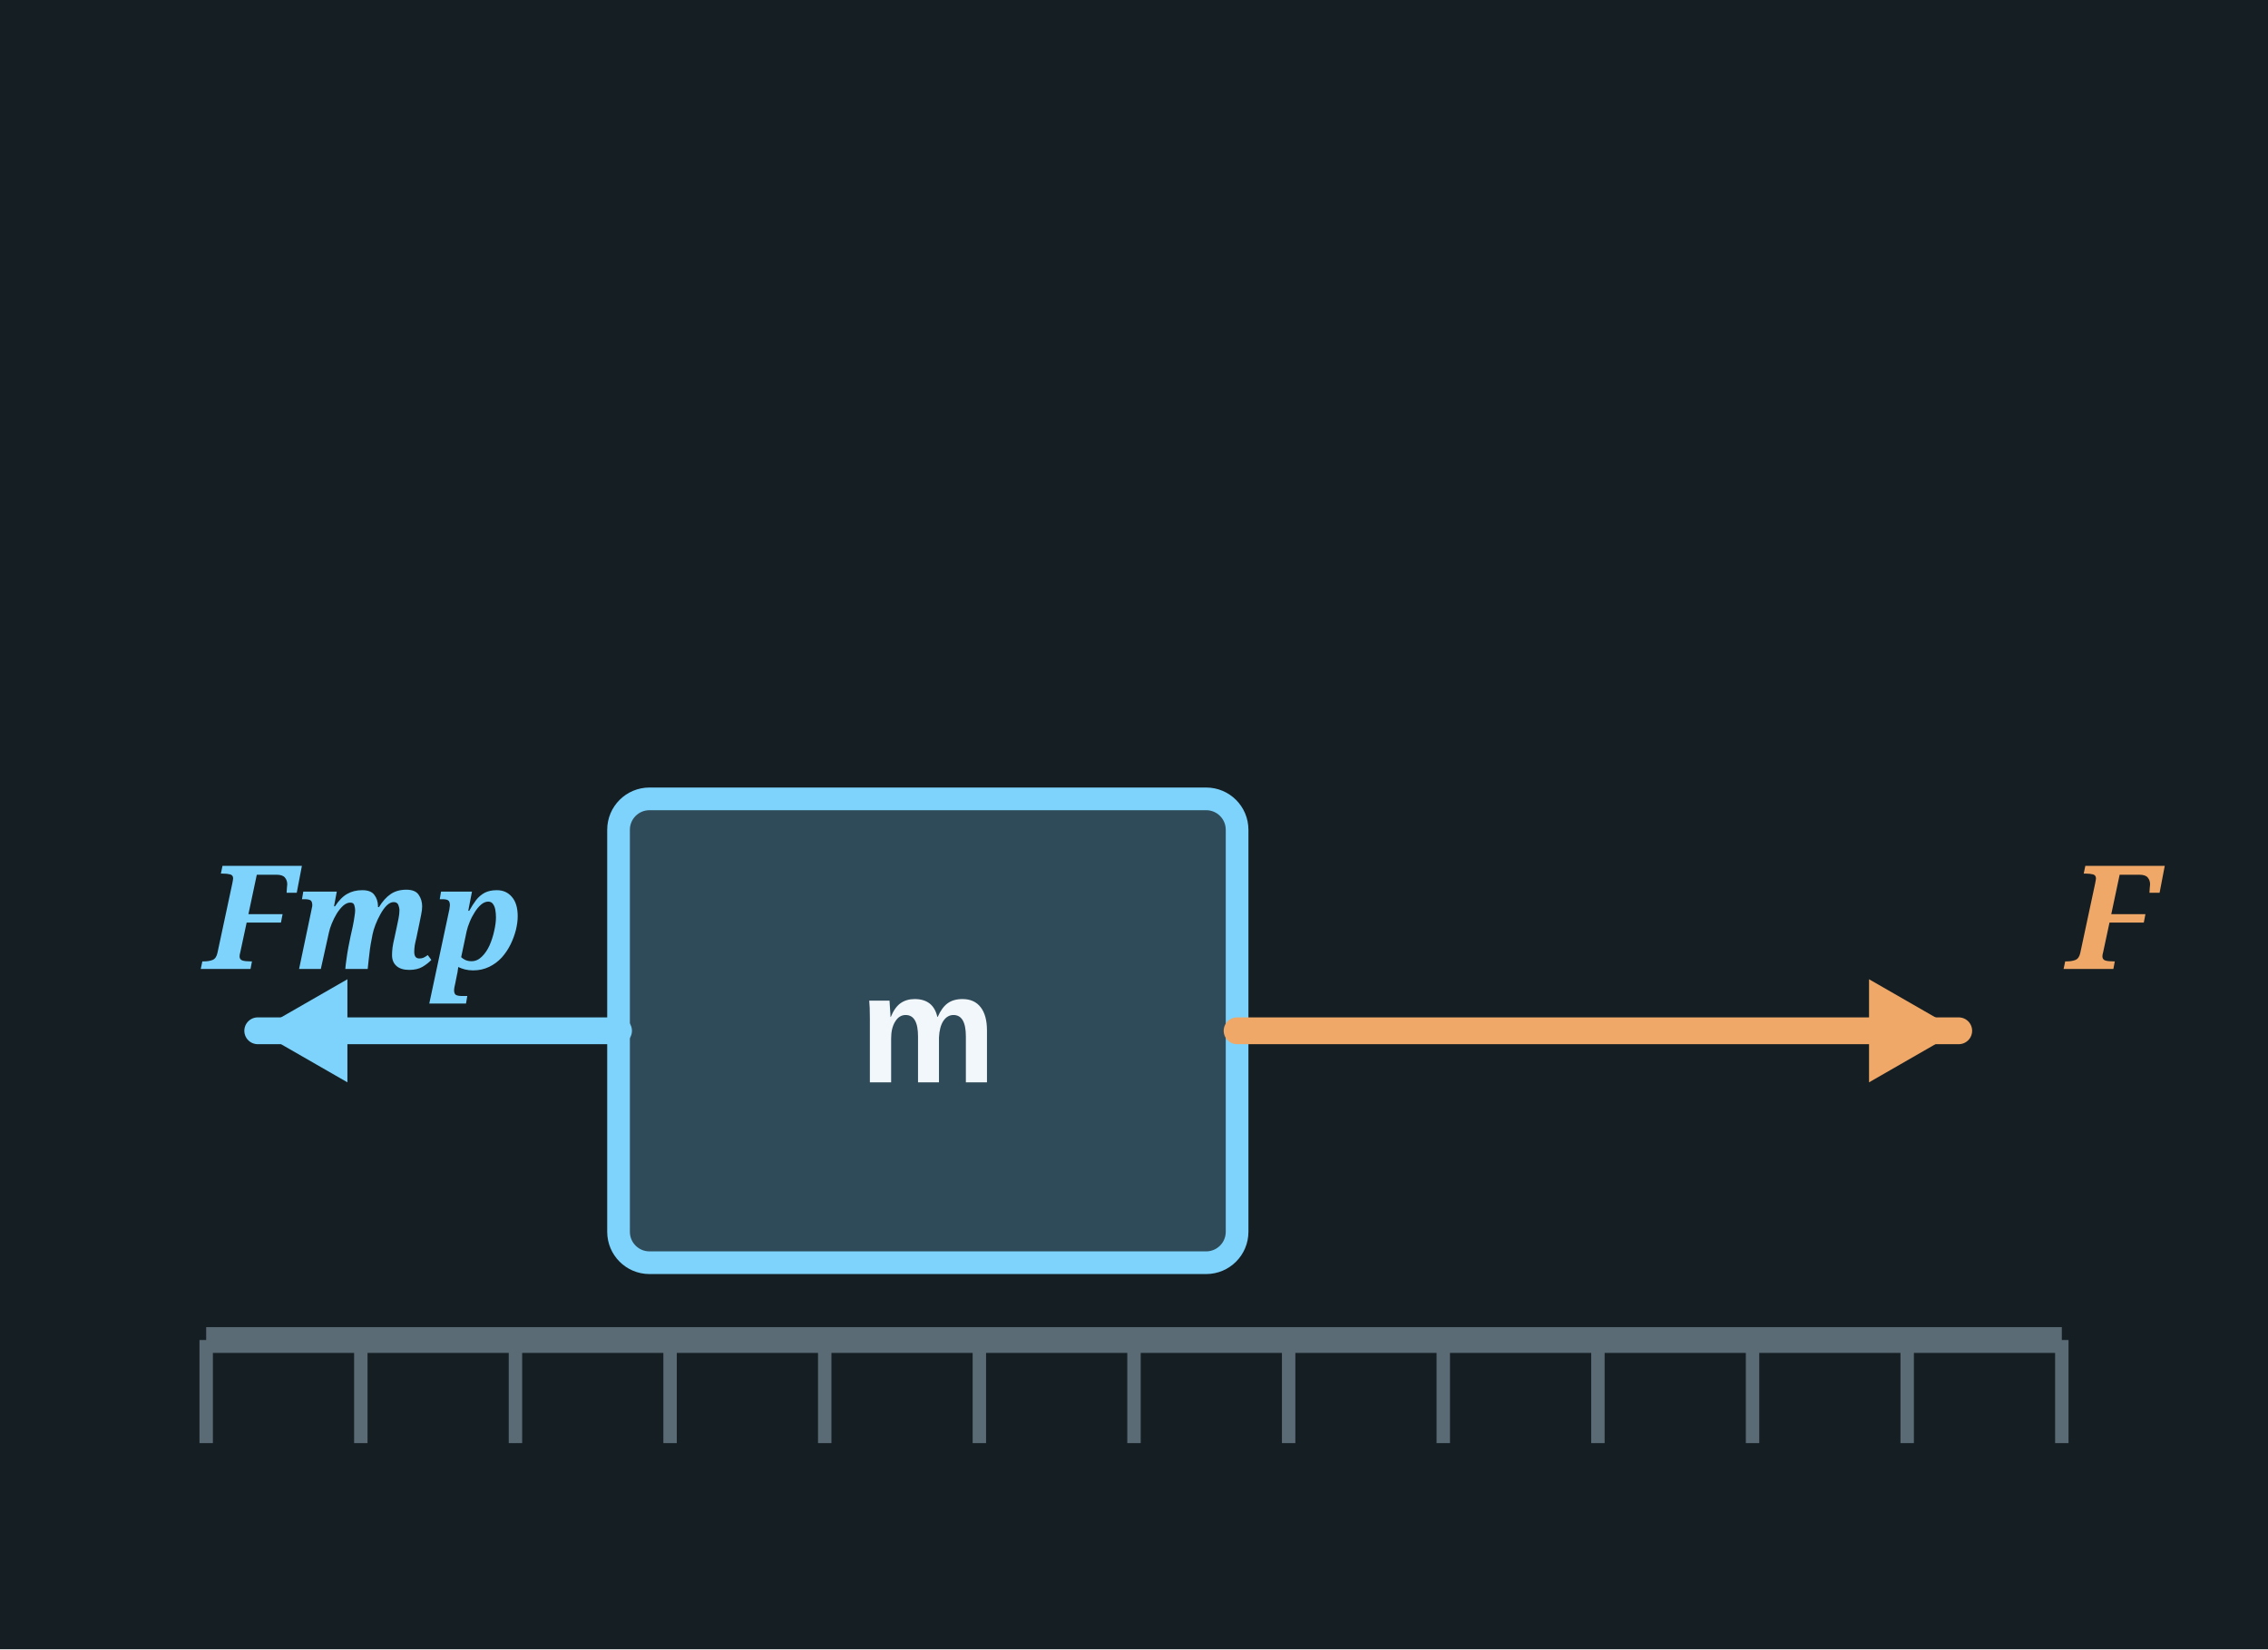
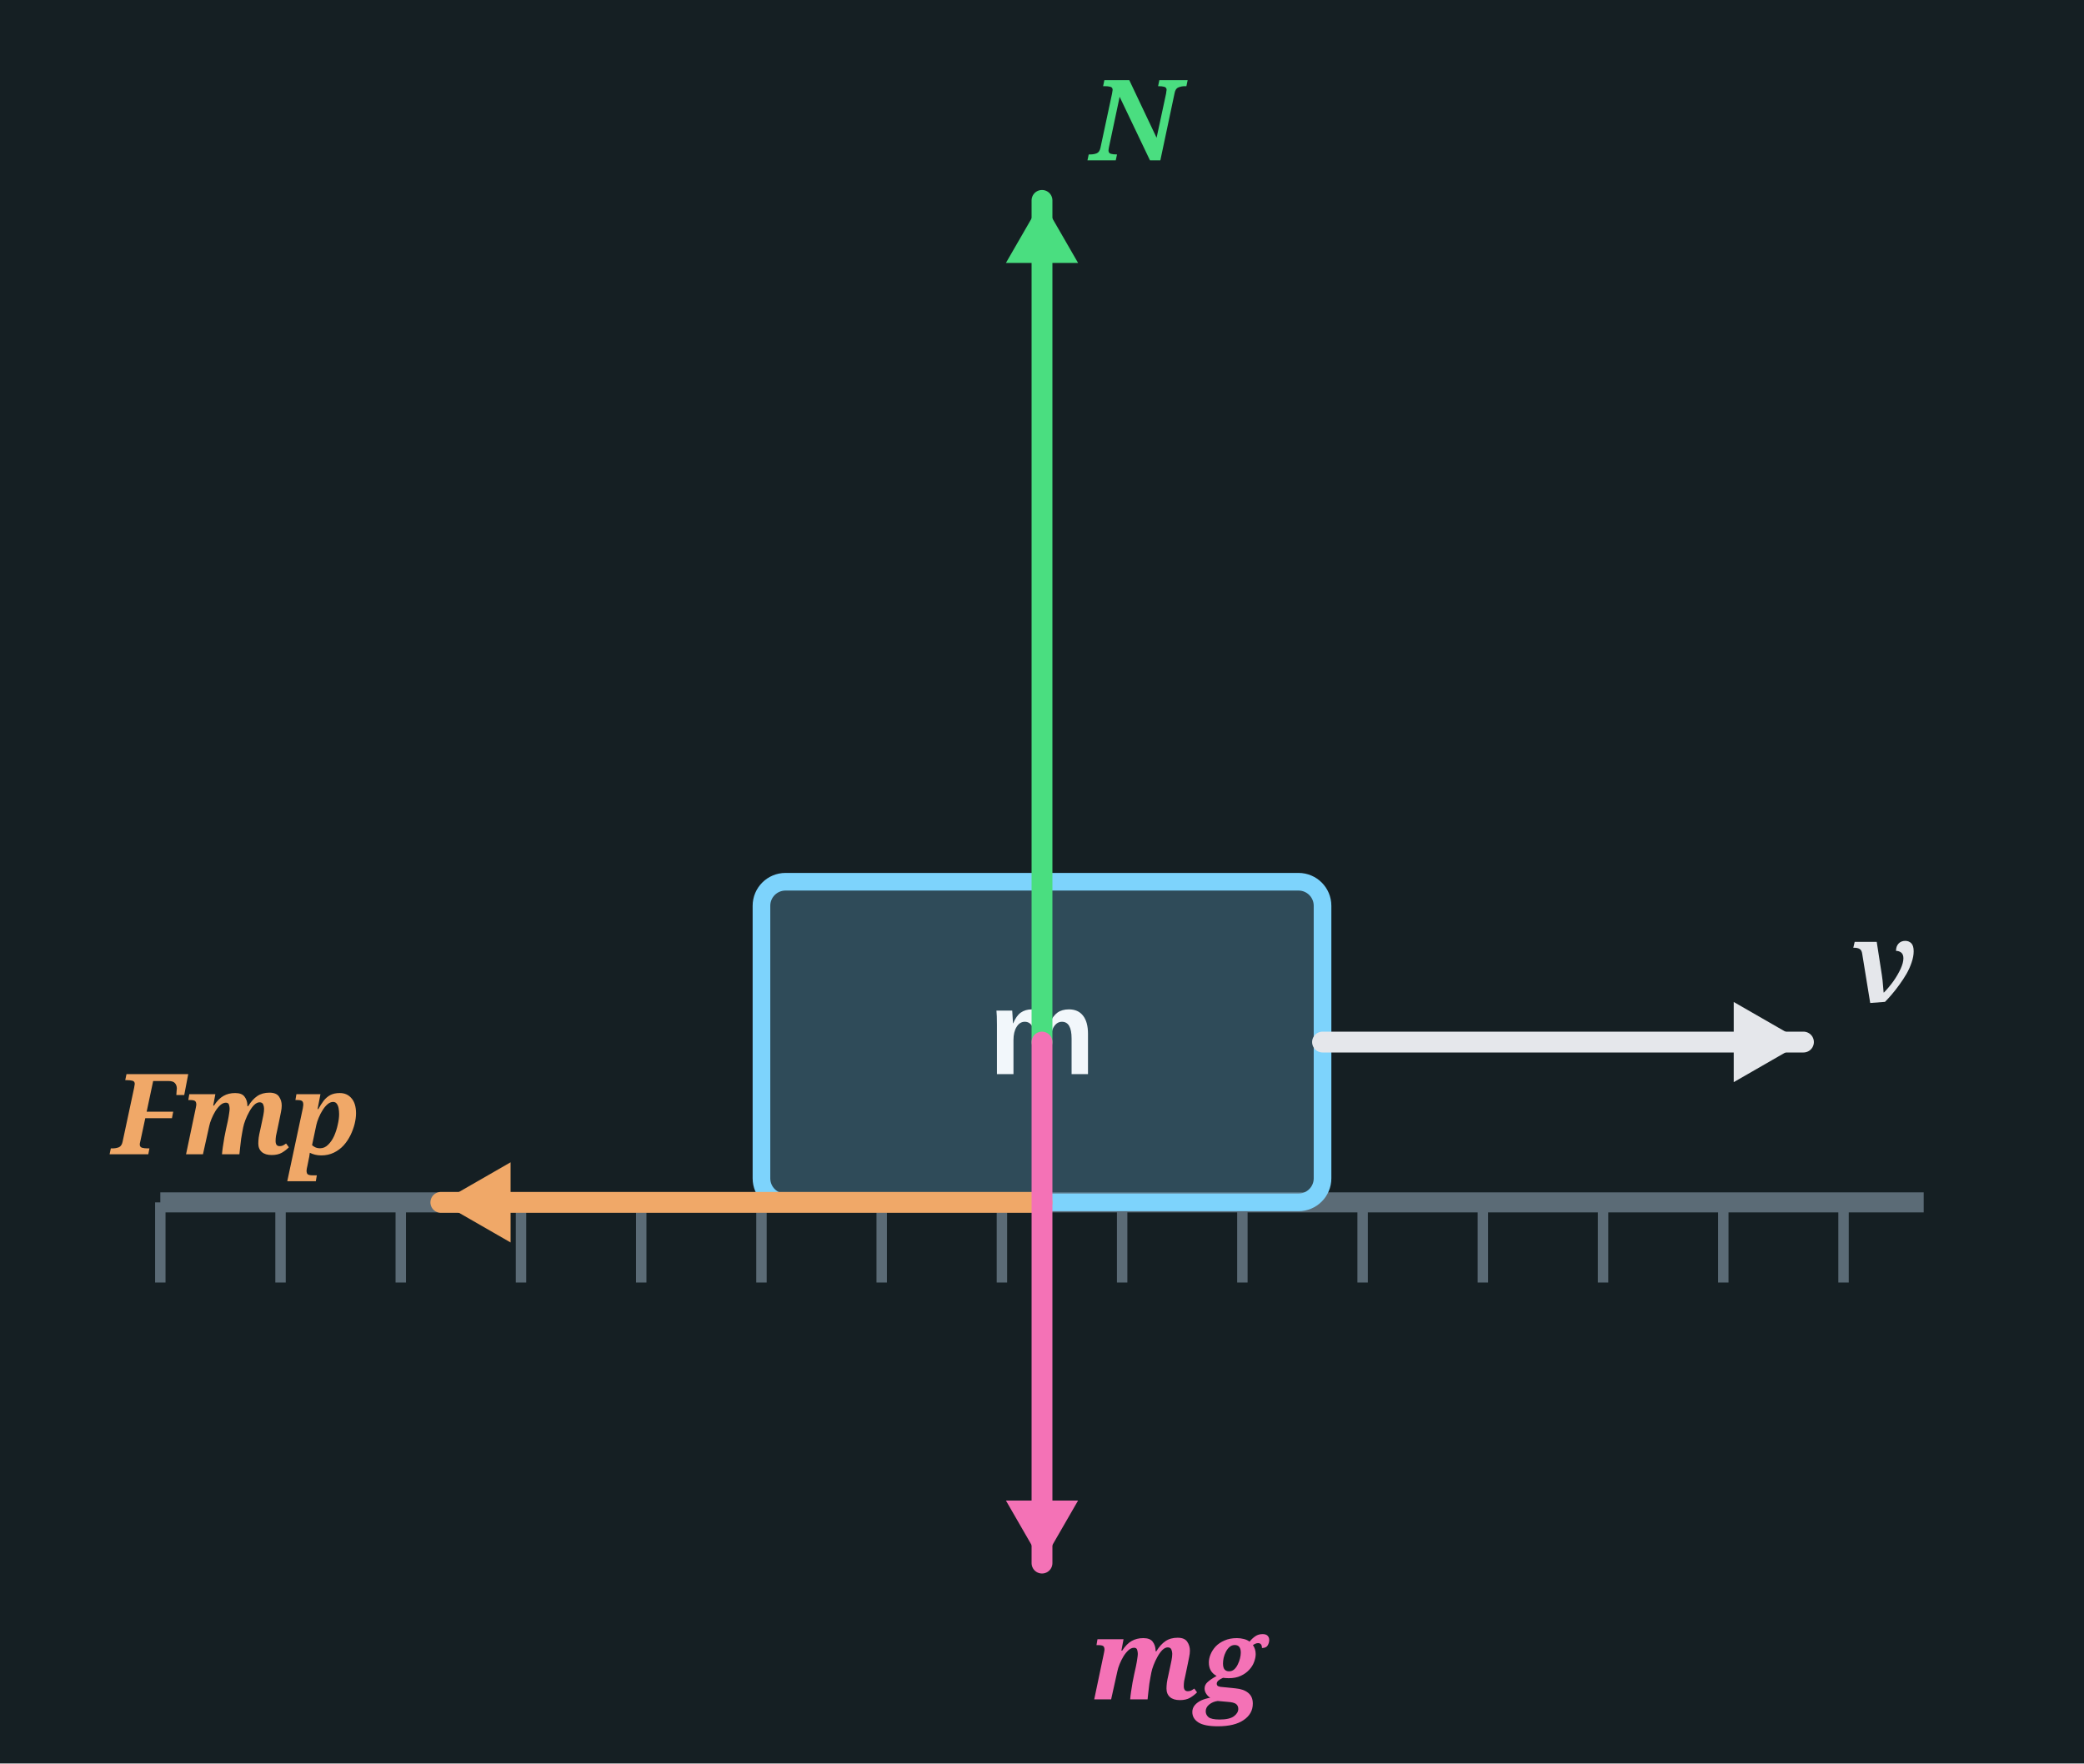
- <svg xmlns="http://www.w3.org/2000/svg" width="220" height="160" viewBox="0 0 220 160">
-   <rect x="0" y="0" width="220" height="160" fill="#151F23" />
-   <line x1="20" y1="130" x2="200" y2="130" stroke="#5b6b76" stroke-width="2.5" />
-   <line x1="20.0" y1="130.0" x2="20.0" y2="140.0" stroke="#5b6b76" stroke-width="1.3" />
-   <line x1="35.0" y1="130.0" x2="35.0" y2="140.0" stroke="#5b6b76" stroke-width="1.3" />
-   <line x1="50.0" y1="130.0" x2="50.0" y2="140.0" stroke="#5b6b76" stroke-width="1.3" />
-   <line x1="65.0" y1="130.0" x2="65.0" y2="140.0" stroke="#5b6b76" stroke-width="1.3" />
-   <line x1="80.0" y1="130.0" x2="80.0" y2="140.0" stroke="#5b6b76" stroke-width="1.3" />
-   <line x1="95.0" y1="130.0" x2="95.0" y2="140.0" stroke="#5b6b76" stroke-width="1.3" />
-   <line x1="110.0" y1="130.0" x2="110.0" y2="140.0" stroke="#5b6b76" stroke-width="1.3" />
-   <line x1="125.0" y1="130.0" x2="125.0" y2="140.0" stroke="#5b6b76" stroke-width="1.3" />
-   <line x1="140.0" y1="130.0" x2="140.0" y2="140.0" stroke="#5b6b76" stroke-width="1.3" />
-   <line x1="155.0" y1="130.0" x2="155.0" y2="140.0" stroke="#5b6b76" stroke-width="1.3" />
-   <line x1="170.0" y1="130.0" x2="170.0" y2="140.0" stroke="#5b6b76" stroke-width="1.3" />
-   <line x1="185.0" y1="130.0" x2="185.0" y2="140.0" stroke="#5b6b76" stroke-width="1.3" />
-   <line x1="200.0" y1="130.0" x2="200.0" y2="140.0" stroke="#5b6b76" stroke-width="1.3" />
-   <rect x="60.0" y="77.5" width="60" height="45" fill="#7dd3fc" fill-opacity="0.25" stroke="#7dd3fc" stroke-width="2.2" rx="3" />
-   <text x="90.0" y="105.0" font-family="Arial, sans-serif" font-weight="bold" font-size="15" fill="#F2F7FB" text-anchor="middle">m</text>
-   <line x1="120.0" y1="100.0" x2="190.0" y2="100.0" stroke="#f0a868" stroke-width="2.6" stroke-linecap="round" />
-   <polygon points="190.0,100.0 181.3,105.0 181.3,95.0" fill="#f0a868" />
-   <text x="200.5" y="94.0" font-family="Georgia, serif" font-style="italic" font-weight="bold" font-size="14" fill="#f0a868">F</text>
-   <line x1="60.0" y1="100.0" x2="25.0" y2="100.0" stroke="#7dd3fc" stroke-width="2.6" stroke-linecap="round" />
-   <polygon points="25.0,100.0 33.7,95.0 33.7,105.0" fill="#7dd3fc" />
-   <text x="19.8" y="94.0" font-family="Georgia, serif" font-style="italic" font-weight="bold" font-size="14" fill="#7dd3fc">Fтр</text>
+ <svg xmlns="http://www.w3.org/2000/svg" width="260" height="220" viewBox="0 0 260 220">
+   <rect x="0" y="0" width="260" height="220" fill="#151F23" />
+   <line x1="20" y1="150" x2="240" y2="150" stroke="#5b6b76" stroke-width="2.5" />
+   <line x1="20.0" y1="150.0" x2="20.0" y2="160.0" stroke="#5b6b76" stroke-width="1.3" />
+   <line x1="35.0" y1="150.0" x2="35.0" y2="160.0" stroke="#5b6b76" stroke-width="1.3" />
+   <line x1="50.0" y1="150.0" x2="50.0" y2="160.0" stroke="#5b6b76" stroke-width="1.3" />
+   <line x1="65.0" y1="150.0" x2="65.0" y2="160.0" stroke="#5b6b76" stroke-width="1.3" />
+   <line x1="80.0" y1="150.0" x2="80.0" y2="160.0" stroke="#5b6b76" stroke-width="1.3" />
+   <line x1="95.0" y1="150.0" x2="95.0" y2="160.0" stroke="#5b6b76" stroke-width="1.3" />
+   <line x1="110.0" y1="150.0" x2="110.0" y2="160.0" stroke="#5b6b76" stroke-width="1.3" />
+   <line x1="125.0" y1="150.0" x2="125.0" y2="160.0" stroke="#5b6b76" stroke-width="1.3" />
+   <line x1="140.0" y1="150.0" x2="140.0" y2="160.0" stroke="#5b6b76" stroke-width="1.3" />
+   <line x1="155.0" y1="150.0" x2="155.0" y2="160.0" stroke="#5b6b76" stroke-width="1.3" />
+   <line x1="170.0" y1="150.0" x2="170.0" y2="160.0" stroke="#5b6b76" stroke-width="1.3" />
+   <line x1="185.0" y1="150.0" x2="185.0" y2="160.0" stroke="#5b6b76" stroke-width="1.3" />
+   <line x1="200.0" y1="150.0" x2="200.0" y2="160.0" stroke="#5b6b76" stroke-width="1.3" />
+   <line x1="215.0" y1="150.0" x2="215.0" y2="160.0" stroke="#5b6b76" stroke-width="1.3" />
+   <line x1="230.0" y1="150.0" x2="230.0" y2="160.0" stroke="#5b6b76" stroke-width="1.3" />
+   <rect x="95.0" y="110.0" width="70" height="40" fill="#7dd3fc" fill-opacity="0.25" stroke="#7dd3fc" stroke-width="2.2" rx="3" />
+   <text x="130.0" y="134.0" font-family="Arial, sans-serif" font-weight="bold" font-size="15" fill="#F2F7FB" text-anchor="middle">m</text>
+   <line x1="130.0" y1="150.0" x2="55.0" y2="150.0" stroke="#f0a868" stroke-width="2.6" stroke-linecap="round" />
+   <polygon points="55.0,150.0 63.7,145.0 63.7,155.0" fill="#f0a868" />
+   <text x="14.0" y="144.0" font-family="Georgia, serif" font-style="italic" font-weight="bold" font-size="14" fill="#f0a868">Fтр</text>
+   <line x1="165.0" y1="130.0" x2="225.0" y2="130.0" stroke="#e5e7eb" stroke-width="2.6" stroke-linecap="round" />
+   <polygon points="225.0,130.0 216.3,135.0 216.3,125.0" fill="#e5e7eb" />
+   <text x="231.0" y="125.0" font-family="Georgia, serif" font-style="italic" font-weight="bold" font-size="14" fill="#e5e7eb">v</text>
+   <line x1="130.0" y1="130.0" x2="130.0" y2="25.0" stroke="#4ade80" stroke-width="2.6" stroke-linecap="round" />
+   <polygon points="130.0,25.0 125.5,32.8 134.5,32.8" fill="#4ade80" />
+   <text x="136.0" y="20.0" font-family="Georgia, serif" font-style="italic" font-weight="bold" font-size="14" fill="#4ade80">N</text>
+   <line x1="130.0" y1="130.0" x2="130.0" y2="195.0" stroke="#f472b6" stroke-width="2.6" stroke-linecap="round" />
+   <polygon points="130.0,195.0 125.5,187.2 134.5,187.2" fill="#f472b6" />
+   <text x="136.0" y="212.0" font-family="Georgia, serif" font-style="italic" font-weight="bold" font-size="14" fill="#f472b6">mg</text>
</svg>
